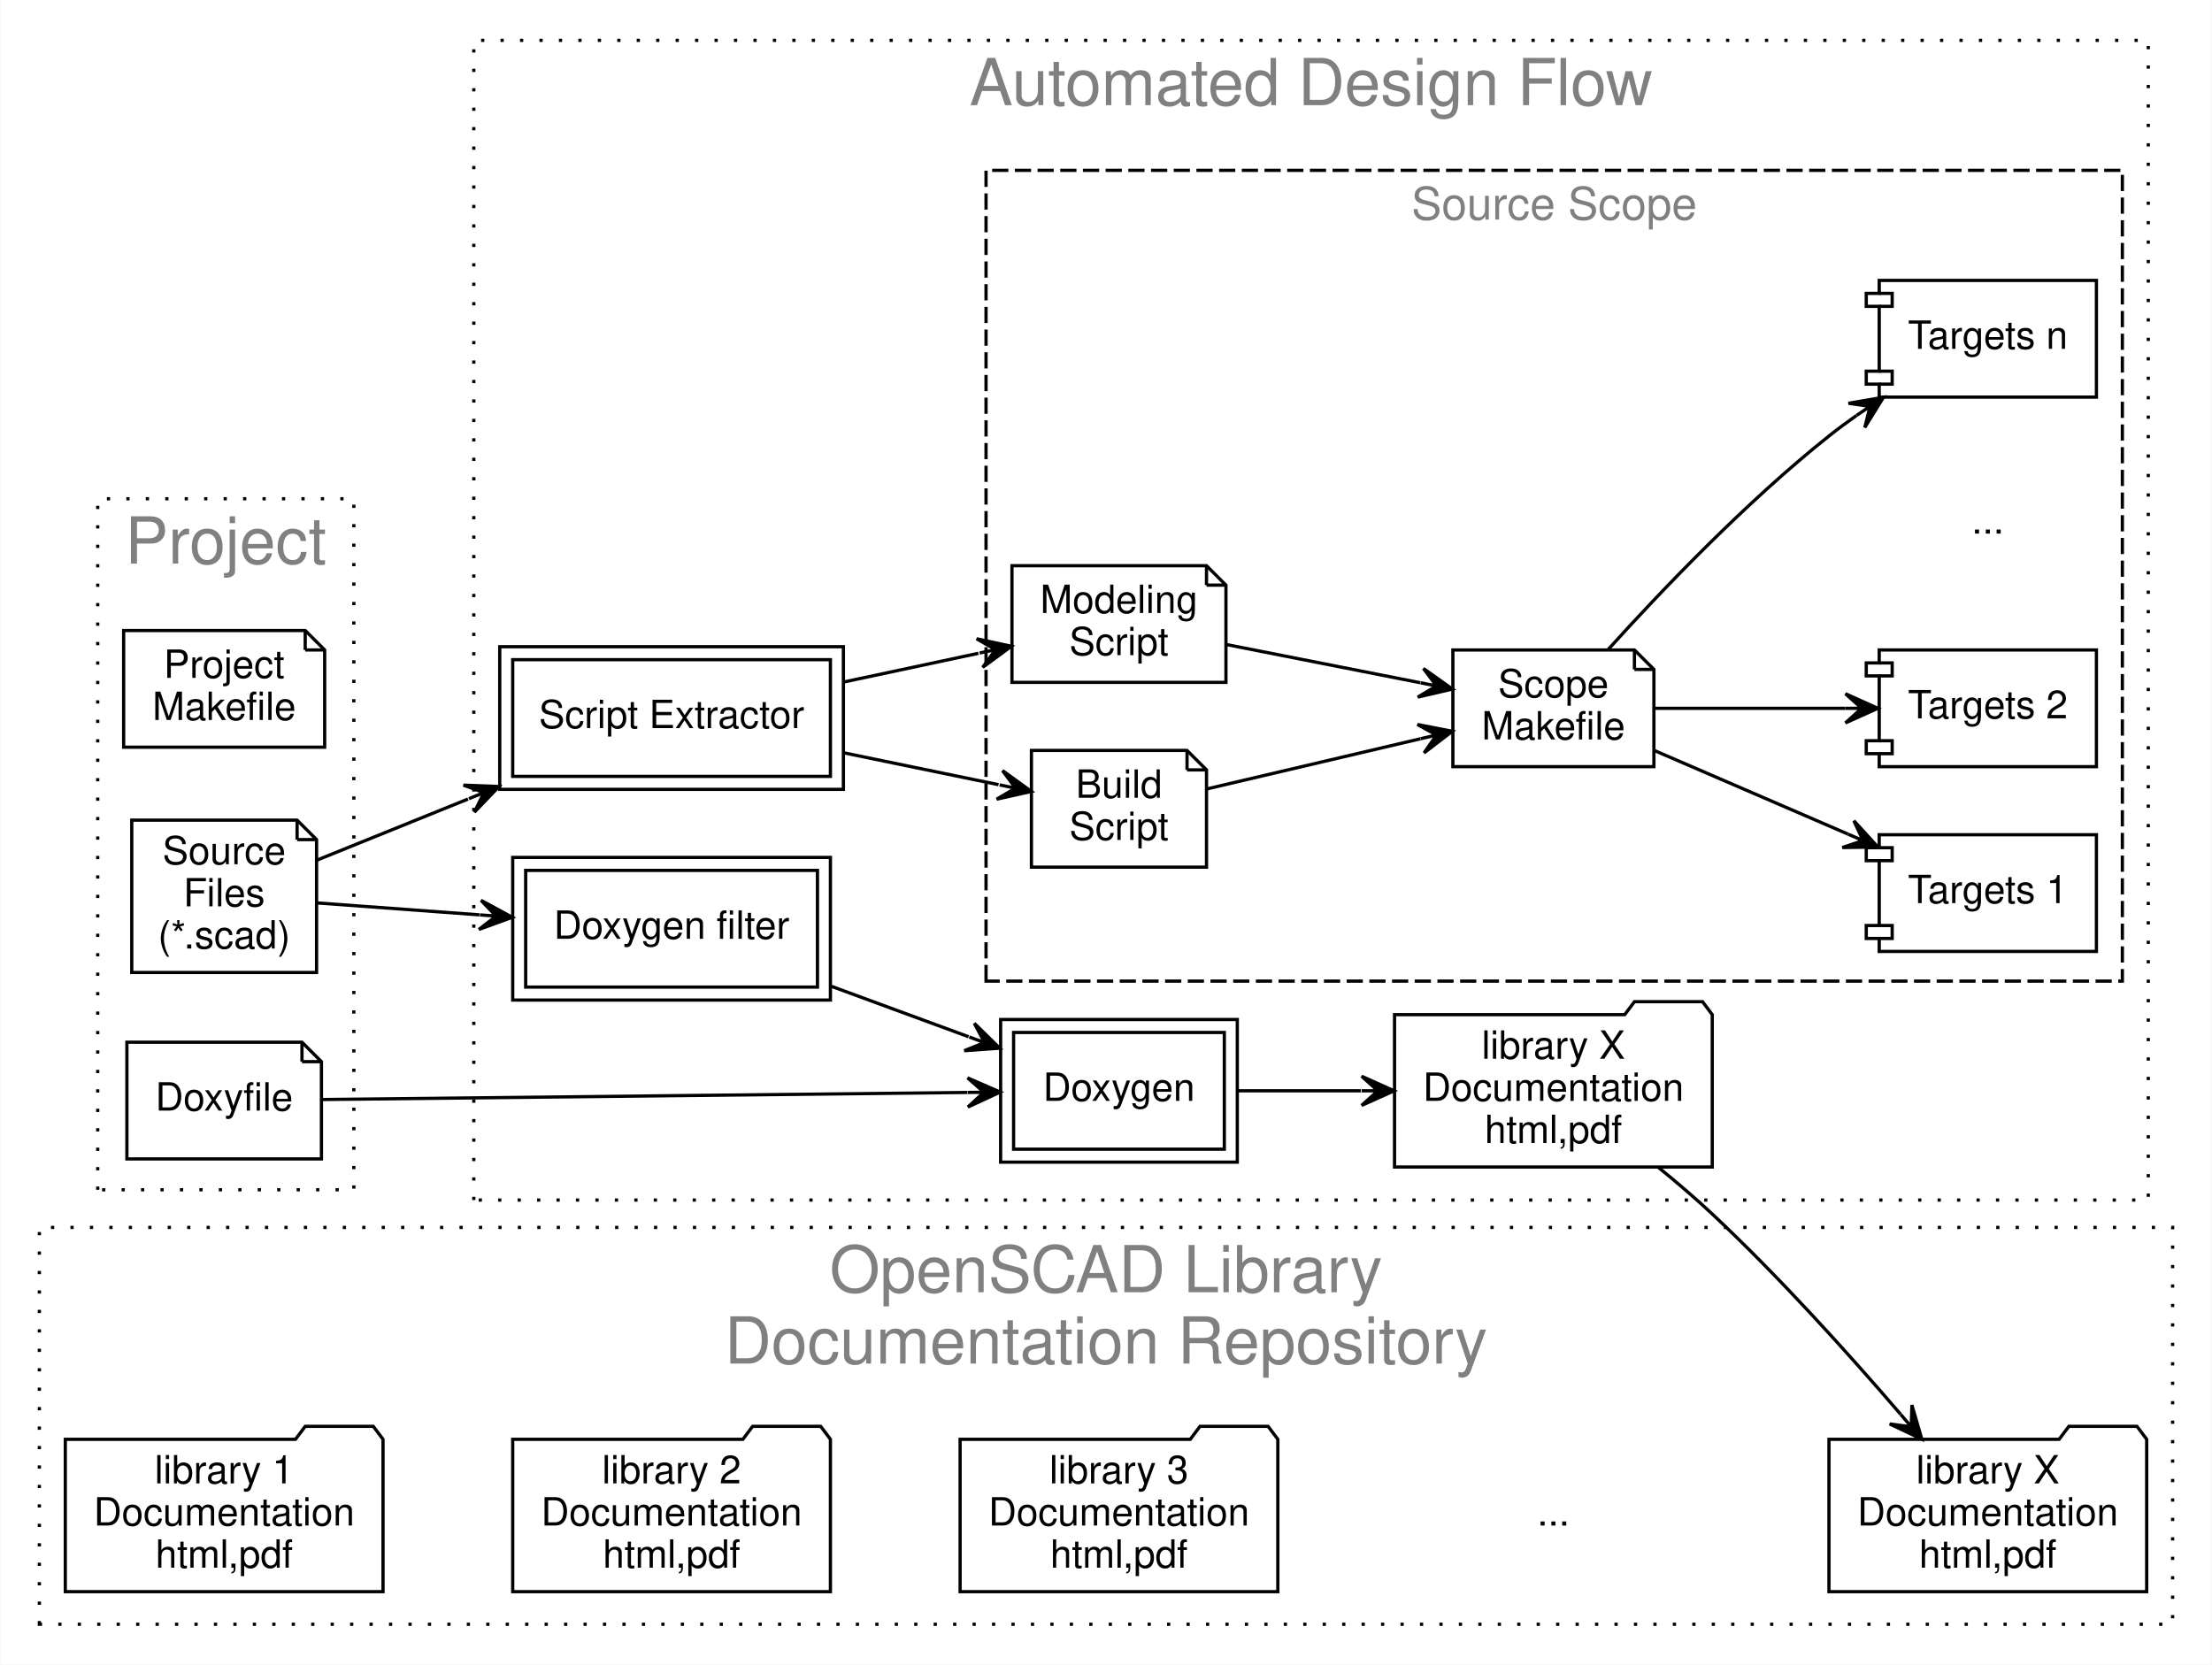
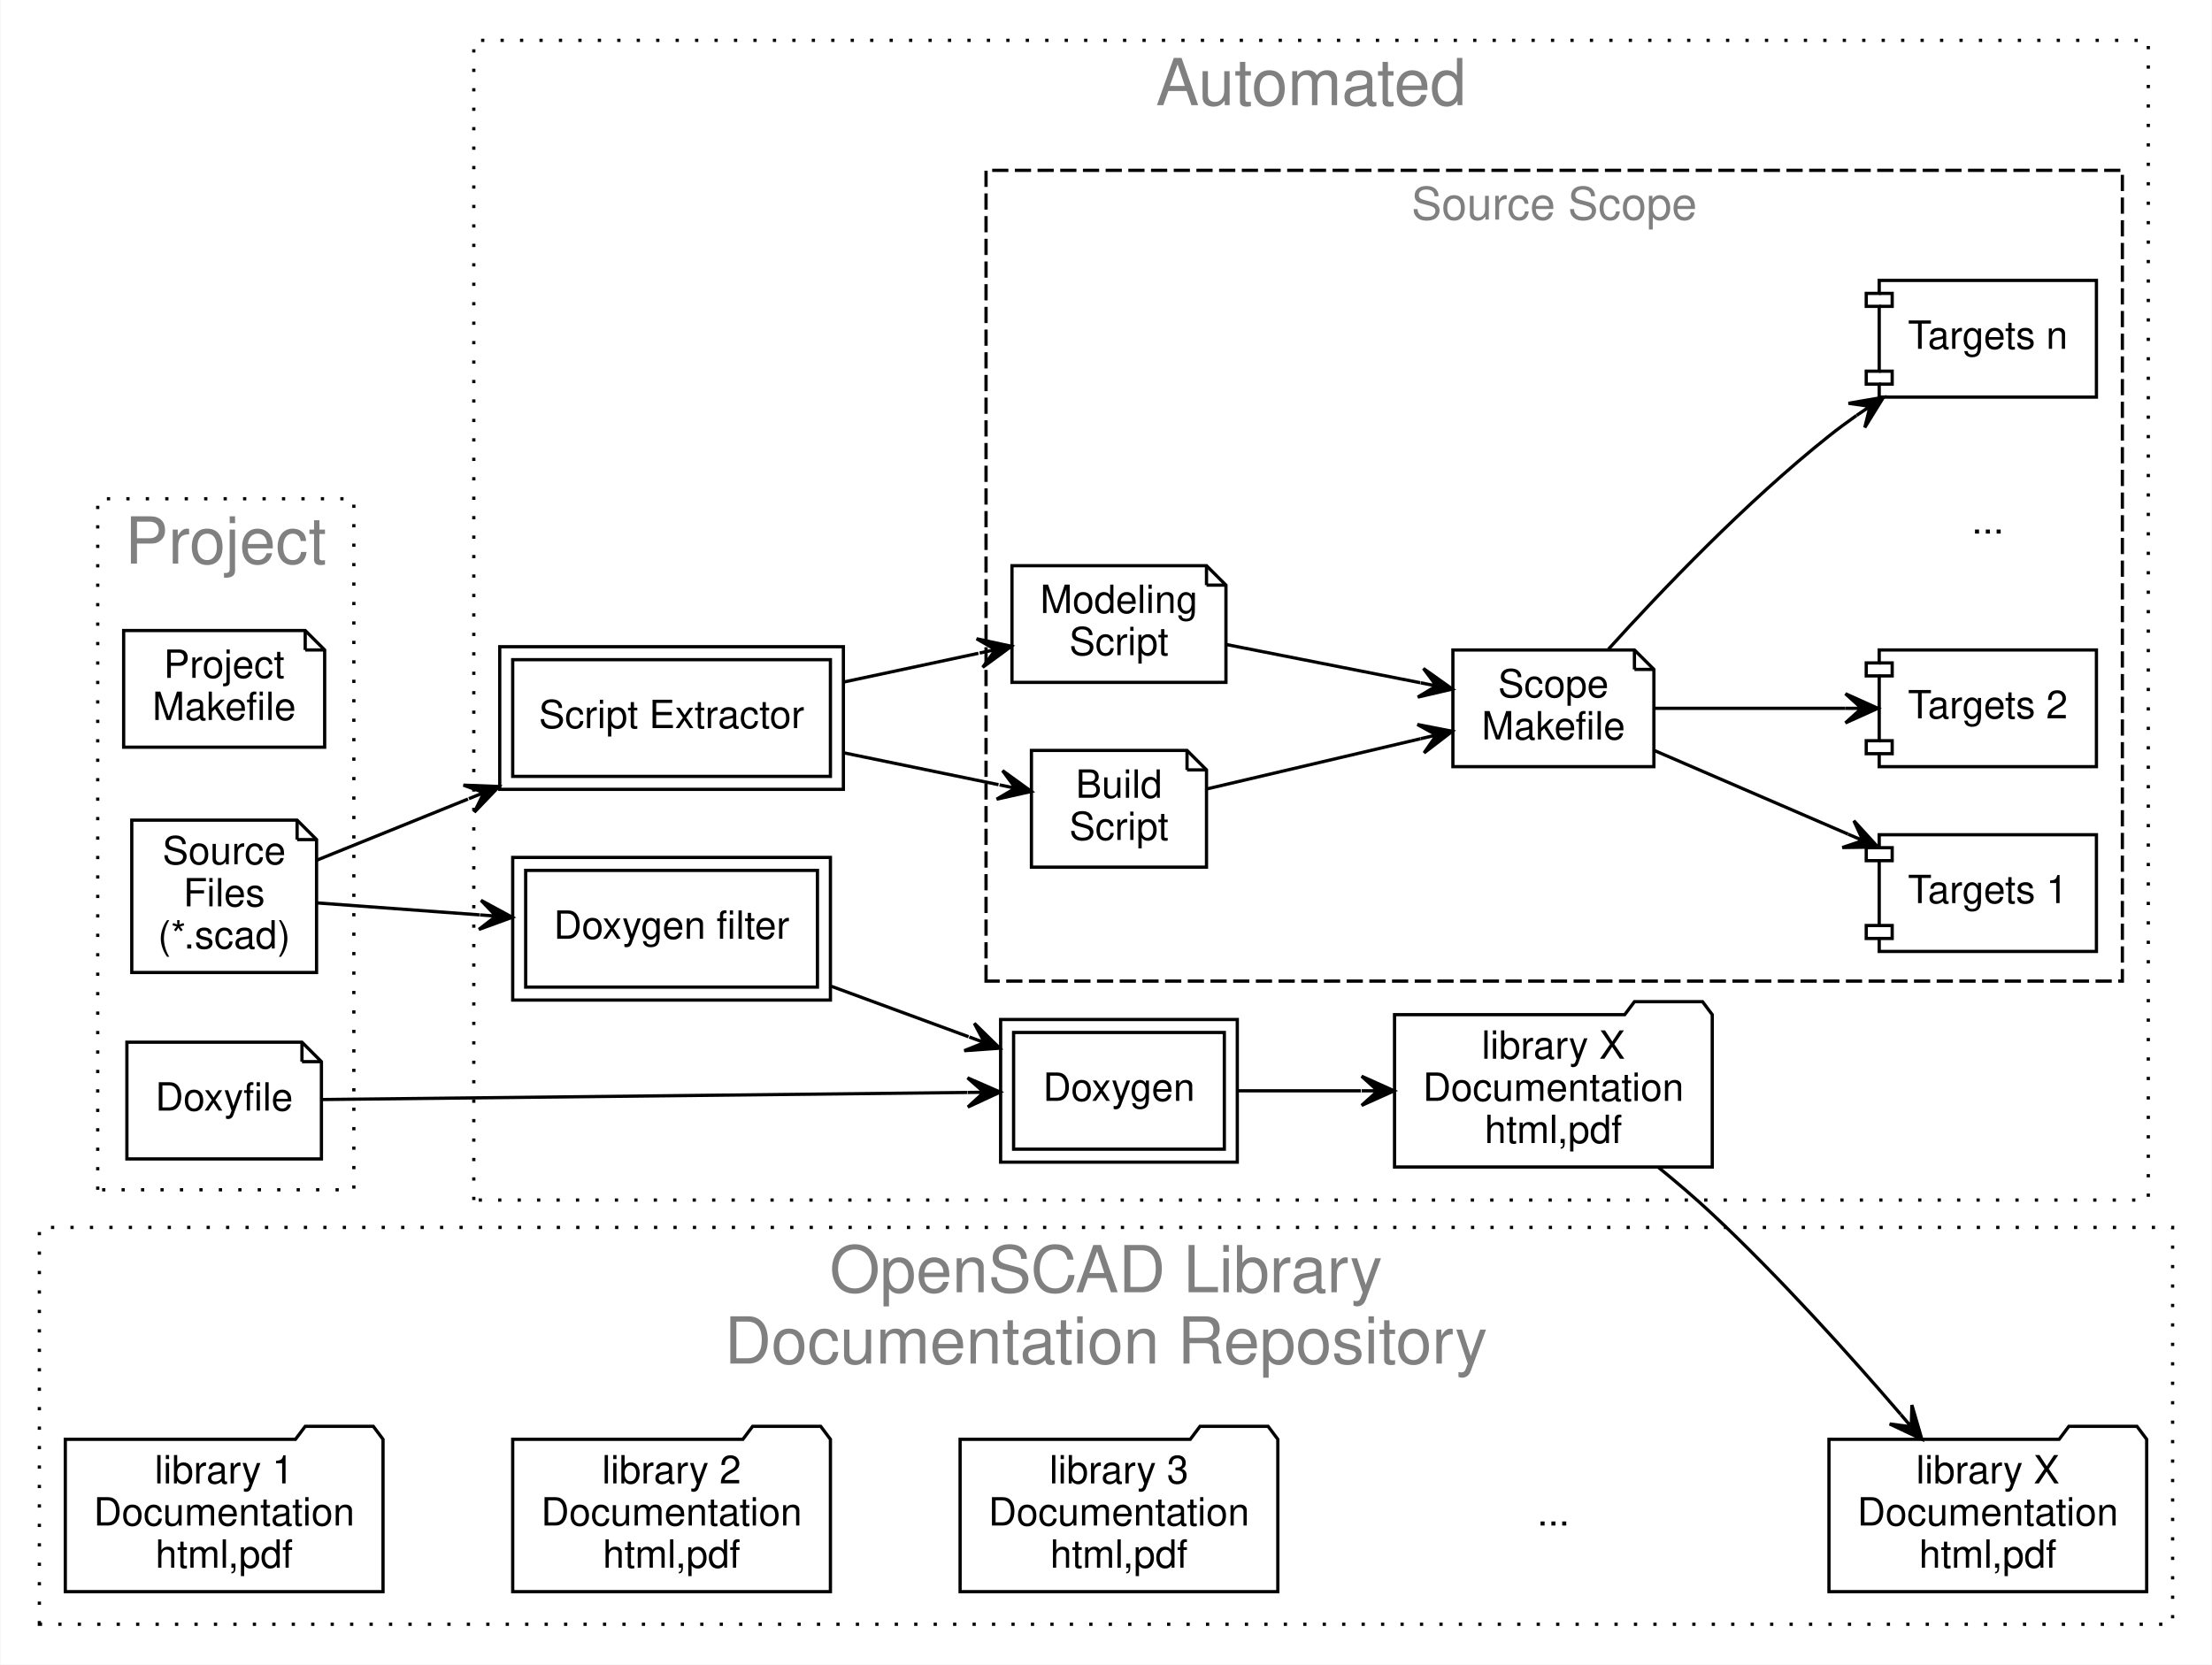
<svg xmlns="http://www.w3.org/2000/svg" width="574pt" height="432pt" viewBox="0.00 0.00 573.76 432.00">
  <g id="graph0" class="graph" transform="scale(0.841285 0.841285) rotate(0) translate(4 509.5)">
    <polygon fill="white" stroke="none" points="-4,4 -4,-509.5 678,-509.5 678,4 -4,4" />
    <g id="clust1" class="cluster">
      <polygon fill="none" stroke="black" stroke-dasharray="1,5" points="26,-142.469 26,-355.644 105,-355.644 105,-142.469 26,-142.469" />
      <text text-anchor="middle" x="65.5" y="-335.644" font-family="Helvetica,sans-Serif" font-size="20.00" fill="gray">Project</text>
    </g>
    <g id="clust3" class="cluster">
      <polygon fill="none" stroke="black" stroke-dasharray="1,5" points="142,-139.303 142,-497.057 658.5,-497.057 658.5,-139.303 142,-139.303" />
-       <text text-anchor="middle" x="400.25" y="-477.057" font-family="Helvetica,sans-Serif" font-size="20.00" fill="gray">Automated Design Flow</text>
+       <text text-anchor="middle" x="400.25" y="-477.057" font-family="Helvetica,sans-Serif" font-size="20.00" fill="gray">Automated</text>
    </g>
    <g id="clust4" class="cluster">
      <polygon fill="none" stroke="black" stroke-dasharray="5,2" points="300,-206.843 300,-456.955 650.5,-456.955 650.5,-206.843 300,-206.843" />
      <text text-anchor="middle" x="475.25" y="-441.755" font-family="Helvetica,sans-Serif" font-size="14.00" fill="gray">Source Scope</text>
    </g>
    <g id="clust6" class="cluster">
      <polygon fill="none" stroke="black" stroke-dasharray="1,5" points="8,-8.443 8,-130.86 666,-130.86 666,-8.443 8,-8.443" />
      <text text-anchor="middle" x="337" y="-110.86" font-family="Helvetica,sans-Serif" font-size="20.00" fill="gray">OpenSCAD Library</text>
      <text text-anchor="middle" x="337" y="-88.86" font-family="Helvetica,sans-Serif" font-size="20.00" fill="gray">Documentation Repository</text>
    </g>
    <g id="node1" class="node">
      <polygon fill="none" stroke="black" points="90,-314.997 34,-314.997 34,-278.997 96,-278.997 96,-308.997 90,-314.997" />
      <polyline fill="none" stroke="black" points="90,-314.997 90,-308.997 " />
      <polyline fill="none" stroke="black" points="96,-308.997 90,-308.997 " />
      <text text-anchor="middle" x="65" y="-300.397" font-family="Helvetica,sans-Serif" font-size="12.00">Project</text>
      <text text-anchor="middle" x="65" y="-287.397" font-family="Helvetica,sans-Serif" font-size="12.00">Makefile</text>
    </g>
    <g id="node2" class="node">
      <polygon fill="none" stroke="black" points="87.5,-256.497 36.5,-256.497 36.5,-209.497 93.5,-209.497 93.5,-250.497 87.5,-256.497" />
      <polyline fill="none" stroke="black" points="87.5,-256.497 87.5,-250.497 " />
      <polyline fill="none" stroke="black" points="93.5,-250.497 87.5,-250.497 " />
      <text text-anchor="middle" x="65" y="-242.897" font-family="Helvetica,sans-Serif" font-size="12.00">Source</text>
      <text text-anchor="middle" x="65" y="-229.897" font-family="Helvetica,sans-Serif" font-size="12.00">Files</text>
      <text text-anchor="middle" x="65" y="-216.897" font-family="Helvetica,sans-Serif" font-size="12.00">(*.scad)</text>
    </g>
    <g id="node4" class="node">
      <polygon fill="none" stroke="black" points="252,-305.997 154,-305.997 154,-269.997 252,-269.997 252,-305.997" />
      <polygon fill="none" stroke="black" points="256,-309.997 150,-309.997 150,-265.997 256,-265.997 256,-309.997" />
      <text text-anchor="middle" x="203" y="-284.897" font-family="Helvetica,sans-Serif" font-size="12.00">Script Extractor</text>
    </g>
    <g id="edge15" class="edge">
      <path fill="none" stroke="black" d="M93.522,-244.127C107.017,-249.585 123.857,-256.395 140.214,-263.01" />
      <polygon fill="black" stroke="black" points="149.759,-266.87 138.801,-267.293 145.124,-264.995 140.489,-263.121 140.489,-263.121 140.489,-263.121 145.124,-264.995 142.176,-258.949 149.759,-266.87 149.759,-266.87" />
    </g>
    <g id="node5" class="node">
      <polygon fill="none" stroke="black" points="248,-240.997 158,-240.997 158,-204.997 248,-204.997 248,-240.997" />
      <polygon fill="none" stroke="black" points="252,-244.997 154,-244.997 154,-200.997 252,-200.997 252,-244.997" />
      <text text-anchor="middle" x="203" y="-219.897" font-family="Helvetica,sans-Serif" font-size="12.00">Doxygen filter</text>
    </g>
    <g id="edge16" class="edge">
      <path fill="none" stroke="black" d="M93.522,-230.973C107.99,-229.909 126.303,-228.563 143.743,-227.28" />
      <polygon fill="black" stroke="black" points="153.875,-226.535 144.232,-231.757 148.889,-226.902 143.902,-227.269 143.902,-227.269 143.902,-227.269 148.889,-226.902 143.572,-222.781 153.875,-226.535 153.875,-226.535" />
    </g>
    <g id="node3" class="node">
      <polygon fill="none" stroke="black" points="89,-187.997 35,-187.997 35,-151.997 95,-151.997 95,-181.997 89,-187.997" />
      <polyline fill="none" stroke="black" points="89,-187.997 89,-181.997 " />
      <polyline fill="none" stroke="black" points="95,-181.997 89,-181.997 " />
      <text text-anchor="middle" x="65" y="-166.897" font-family="Helvetica,sans-Serif" font-size="12.00">Doxyfile</text>
    </g>
    <g id="node6" class="node">
      <polygon fill="none" stroke="black" points="373.5,-190.997 308.5,-190.997 308.5,-154.997 373.5,-154.997 373.5,-190.997" />
      <polygon fill="none" stroke="black" points="377.5,-194.997 304.5,-194.997 304.5,-150.997 377.5,-150.997 377.5,-194.997" />
      <text text-anchor="middle" x="341" y="-169.897" font-family="Helvetica,sans-Serif" font-size="12.00">Doxygen</text>
    </g>
    <g id="edge17" class="edge">
      <path fill="none" stroke="black" d="M95.063,-170.315C142.648,-170.836 237.545,-171.875 294.234,-172.496" />
      <polygon fill="black" stroke="black" points="304.354,-172.607 294.306,-176.997 299.355,-172.552 294.355,-172.497 294.355,-172.497 294.355,-172.497 299.355,-172.552 294.404,-167.997 304.354,-172.607 304.354,-172.607" />
    </g>
    <g id="node8" class="node">
      <polygon fill="none" stroke="black" points="368,-334.997 308,-334.997 308,-298.997 374,-298.997 374,-328.997 368,-334.997" />
      <polyline fill="none" stroke="black" points="368,-334.997 368,-328.997 " />
      <polyline fill="none" stroke="black" points="374,-328.997 368,-328.997 " />
      <text text-anchor="middle" x="341" y="-320.397" font-family="Helvetica,sans-Serif" font-size="12.00">Modeling</text>
      <text text-anchor="middle" x="341" y="-307.397" font-family="Helvetica,sans-Serif" font-size="12.00">Script</text>
    </g>
    <g id="edge7" class="edge">
      <path fill="none" stroke="black" d="M256.192,-299.126C269.905,-302.05 284.526,-305.168 297.652,-307.967" />
      <polygon fill="black" stroke="black" points="307.813,-310.133 297.094,-312.449 302.923,-309.091 298.033,-308.048 298.033,-308.048 298.033,-308.048 302.923,-309.091 298.971,-303.647 307.813,-310.133 307.813,-310.133" />
    </g>
    <g id="node9" class="node">
      <polygon fill="none" stroke="black" points="362,-277.997 314,-277.997 314,-241.997 368,-241.997 368,-271.997 362,-277.997" />
      <polyline fill="none" stroke="black" points="362,-277.997 362,-271.997 " />
      <polyline fill="none" stroke="black" points="368,-271.997 362,-271.997 " />
      <text text-anchor="middle" x="341" y="-263.397" font-family="Helvetica,sans-Serif" font-size="12.00">Build</text>
      <text text-anchor="middle" x="341" y="-250.397" font-family="Helvetica,sans-Serif" font-size="12.00">Script</text>
    </g>
    <g id="edge8" class="edge">
      <path fill="none" stroke="black" d="M256.192,-277.251C272.105,-273.975 289.241,-270.447 303.846,-267.44" />
      <polygon fill="black" stroke="black" points="313.979,-265.354 305.092,-271.778 309.082,-266.362 304.184,-267.371 304.184,-267.371 304.184,-267.371 309.082,-266.362 303.277,-262.963 313.979,-265.354 313.979,-265.354" />
    </g>
    <g id="edge9" class="edge">
      <path fill="none" stroke="black" d="M252.331,-205.228C266.093,-200.168 281.031,-194.677 294.611,-189.684" />
      <polygon fill="black" stroke="black" points="304.223,-186.15 296.39,-193.824 299.53,-187.875 294.837,-189.601 294.837,-189.601 294.837,-189.601 299.53,-187.875 293.285,-185.377 304.223,-186.15 304.223,-186.15" />
    </g>
    <g id="node7" class="node">
      <polygon fill="none" stroke="black" points="524,-196.497 521,-200.497 500,-200.497 497,-196.497 426,-196.497 426,-149.497 524,-149.497 524,-196.497" />
      <text text-anchor="middle" x="475" y="-182.897" font-family="Helvetica,sans-Serif" font-size="12.00">library X</text>
      <text text-anchor="middle" x="475" y="-169.897" font-family="Helvetica,sans-Serif" font-size="12.00">Documentation</text>
      <text text-anchor="middle" x="475" y="-156.897" font-family="Helvetica,sans-Serif" font-size="12.00">html,pdf</text>
    </g>
    <g id="edge10" class="edge">
      <path fill="none" stroke="black" d="M377.721,-172.997C389.409,-172.997 402.714,-172.997 415.625,-172.997" />
      <polygon fill="black" stroke="black" points="425.856,-172.997 415.856,-177.497 420.856,-172.997 415.856,-172.997 415.856,-172.997 415.856,-172.997 420.856,-172.997 415.856,-168.497 425.856,-172.997 425.856,-172.997" />
    </g>
    <g id="node19" class="node">
      <polygon fill="none" stroke="black" points="658,-65.497 655,-69.497 634,-69.497 631,-65.497 560,-65.497 560,-18.497 658,-18.497 658,-65.497" />
      <text text-anchor="middle" x="609" y="-51.897" font-family="Helvetica,sans-Serif" font-size="12.00">library X</text>
      <text text-anchor="middle" x="609" y="-38.897" font-family="Helvetica,sans-Serif" font-size="12.00">Documentation</text>
      <text text-anchor="middle" x="609" y="-25.897" font-family="Helvetica,sans-Serif" font-size="12.00">html,pdf</text>
    </g>
    <g id="edge18" class="edge">
      <path fill="none" stroke="black" d="M507.361,-149.405C513.04,-144.79 518.804,-139.866 524,-134.997 544.698,-115.601 566.101,-91.84 582.122,-73.191" />
      <polygon fill="black" stroke="black" points="588.641,-65.539 585.581,-76.069 585.398,-69.345 582.156,-73.151 582.156,-73.151 582.156,-73.151 585.398,-69.345 578.73,-70.233 588.641,-65.539 588.641,-65.539" />
    </g>
    <g id="node10" class="node">
      <polygon fill="none" stroke="black" points="500,-308.997 444,-308.997 444,-272.997 506,-272.997 506,-302.997 500,-308.997" />
      <polyline fill="none" stroke="black" points="500,-308.997 500,-302.997 " />
      <polyline fill="none" stroke="black" points="506,-302.997 500,-302.997 " />
      <text text-anchor="middle" x="475" y="-294.397" font-family="Helvetica,sans-Serif" font-size="12.00">Scope</text>
      <text text-anchor="middle" x="475" y="-281.397" font-family="Helvetica,sans-Serif" font-size="12.00">Makefile</text>
    </g>
    <g id="edge1" class="edge">
      <path fill="none" stroke="black" d="M374.291,-310.637C392.277,-307.094 414.828,-302.652 433.932,-298.889" />
      <polygon fill="black" stroke="black" points="443.852,-296.935 434.91,-303.283 438.947,-297.901 434.041,-298.868 434.041,-298.868 434.041,-298.868 438.947,-297.901 433.171,-294.453 443.852,-296.935 443.852,-296.935" />
    </g>
    <g id="edge2" class="edge">
      <path fill="none" stroke="black" d="M368.079,-266.121C386.889,-270.539 412.629,-276.584 434.024,-281.609" />
      <polygon fill="black" stroke="black" points="443.817,-283.909 433.053,-286.003 438.95,-282.765 434.082,-281.622 434.082,-281.622 434.082,-281.622 438.95,-282.765 435.111,-277.241 443.817,-283.909 443.817,-283.909" />
    </g>
    <g id="node11" class="node">
      <polygon fill="none" stroke="black" points="642.5,-251.997 575.5,-251.997 575.5,-247.997 571.5,-247.997 571.5,-243.997 575.5,-243.997 575.5,-223.997 571.5,-223.997 571.5,-219.997 575.5,-219.997 575.5,-215.997 642.5,-215.997 642.5,-251.997" />
      <polyline fill="none" stroke="black" points="575.5,-247.997 579.5,-247.997 579.5,-243.997 575.5,-243.997 " />
      <polyline fill="none" stroke="black" points="575.5,-223.997 579.5,-223.997 579.5,-219.997 575.5,-219.997 " />
      <text text-anchor="middle" x="609" y="-230.897" font-family="Helvetica,sans-Serif" font-size="12.00">Targets 1</text>
    </g>
    <g id="edge3" class="edge">
      <path fill="none" stroke="black" d="M506.283,-277.92C523.945,-270.294 546.488,-260.559 565.862,-252.193" />
      <polygon fill="black" stroke="black" points="575.083,-248.211 567.686,-256.307 570.493,-250.193 565.902,-252.175 565.902,-252.175 565.902,-252.175 570.493,-250.193 564.118,-248.044 575.083,-248.211 575.083,-248.211" />
    </g>
    <g id="node12" class="node">
      <polygon fill="none" stroke="black" points="642.5,-308.997 575.5,-308.997 575.5,-304.997 571.5,-304.997 571.5,-300.997 575.5,-300.997 575.5,-280.997 571.5,-280.997 571.5,-276.997 575.5,-276.997 575.5,-272.997 642.5,-272.997 642.5,-308.997" />
      <polyline fill="none" stroke="black" points="575.5,-304.997 579.5,-304.997 579.5,-300.997 575.5,-300.997 " />
      <polyline fill="none" stroke="black" points="575.5,-280.997 579.5,-280.997 579.5,-276.997 575.5,-276.997 " />
      <text text-anchor="middle" x="609" y="-287.897" font-family="Helvetica,sans-Serif" font-size="12.00">Targets 2</text>
    </g>
    <g id="edge4" class="edge">
      <path fill="none" stroke="black" d="M506.283,-290.997C523.704,-290.997 545.874,-290.997 565.068,-290.997" />
      <polygon fill="black" stroke="black" points="575.083,-290.997 565.083,-295.497 570.083,-290.997 565.083,-290.997 565.083,-290.997 565.083,-290.997 570.083,-290.997 565.083,-286.497 575.083,-290.997 575.083,-290.997" />
    </g>
    <g id="node13" class="node">
      <text text-anchor="middle" x="609" y="-344.897" font-family="Helvetica,sans-Serif" font-size="12.00">...</text>
    </g>
    <g id="node14" class="node">
      <polygon fill="none" stroke="black" points="642.5,-422.997 575.5,-422.997 575.5,-418.997 571.5,-418.997 571.5,-414.997 575.5,-414.997 575.5,-394.997 571.5,-394.997 571.5,-390.997 575.5,-390.997 575.5,-386.997 642.5,-386.997 642.5,-422.997" />
      <polyline fill="none" stroke="black" points="575.5,-418.997 579.5,-418.997 579.5,-414.997 575.5,-414.997 " />
      <polyline fill="none" stroke="black" points="575.5,-394.997 579.5,-394.997 579.5,-390.997 575.5,-390.997 " />
      <text text-anchor="middle" x="609" y="-401.897" font-family="Helvetica,sans-Serif" font-size="12.00">Targets n</text>
    </g>
    <g id="edge6" class="edge">
      <path fill="none" stroke="black" d="M491.987,-309.245C508.149,-327.123 534.338,-354.582 560,-374.997 562.696,-377.142 565.555,-379.262 568.48,-381.324" />
      <polygon fill="black" stroke="black" points="576.822,-386.953 566.015,-385.09 572.677,-384.156 568.533,-381.36 568.533,-381.36 568.533,-381.36 572.677,-384.156 571.05,-377.629 576.822,-386.953 576.822,-386.953" />
    </g>
    <g id="node15" class="node">
      <polygon fill="none" stroke="black" points="114,-65.497 111,-69.497 90,-69.497 87,-65.497 16,-65.497 16,-18.497 114,-18.497 114,-65.497" />
      <text text-anchor="middle" x="65" y="-51.897" font-family="Helvetica,sans-Serif" font-size="12.00">library 1</text>
      <text text-anchor="middle" x="65" y="-38.897" font-family="Helvetica,sans-Serif" font-size="12.00">Documentation</text>
      <text text-anchor="middle" x="65" y="-25.897" font-family="Helvetica,sans-Serif" font-size="12.00">html,pdf</text>
    </g>
    <g id="node16" class="node">
      <polygon fill="none" stroke="black" points="252,-65.497 249,-69.497 228,-69.497 225,-65.497 154,-65.497 154,-18.497 252,-18.497 252,-65.497" />
      <text text-anchor="middle" x="203" y="-51.897" font-family="Helvetica,sans-Serif" font-size="12.00">library 2</text>
      <text text-anchor="middle" x="203" y="-38.897" font-family="Helvetica,sans-Serif" font-size="12.00">Documentation</text>
      <text text-anchor="middle" x="203" y="-25.897" font-family="Helvetica,sans-Serif" font-size="12.00">html,pdf</text>
    </g>
    <g id="node17" class="node">
      <polygon fill="none" stroke="black" points="390,-65.497 387,-69.497 366,-69.497 363,-65.497 292,-65.497 292,-18.497 390,-18.497 390,-65.497" />
      <text text-anchor="middle" x="341" y="-51.897" font-family="Helvetica,sans-Serif" font-size="12.00">library 3</text>
      <text text-anchor="middle" x="341" y="-38.897" font-family="Helvetica,sans-Serif" font-size="12.00">Documentation</text>
      <text text-anchor="middle" x="341" y="-25.897" font-family="Helvetica,sans-Serif" font-size="12.00">html,pdf</text>
    </g>
    <g id="node18" class="node">
      <text text-anchor="middle" x="475" y="-38.897" font-family="Helvetica,sans-Serif" font-size="12.00">...</text>
    </g>
  </g>
</svg>
